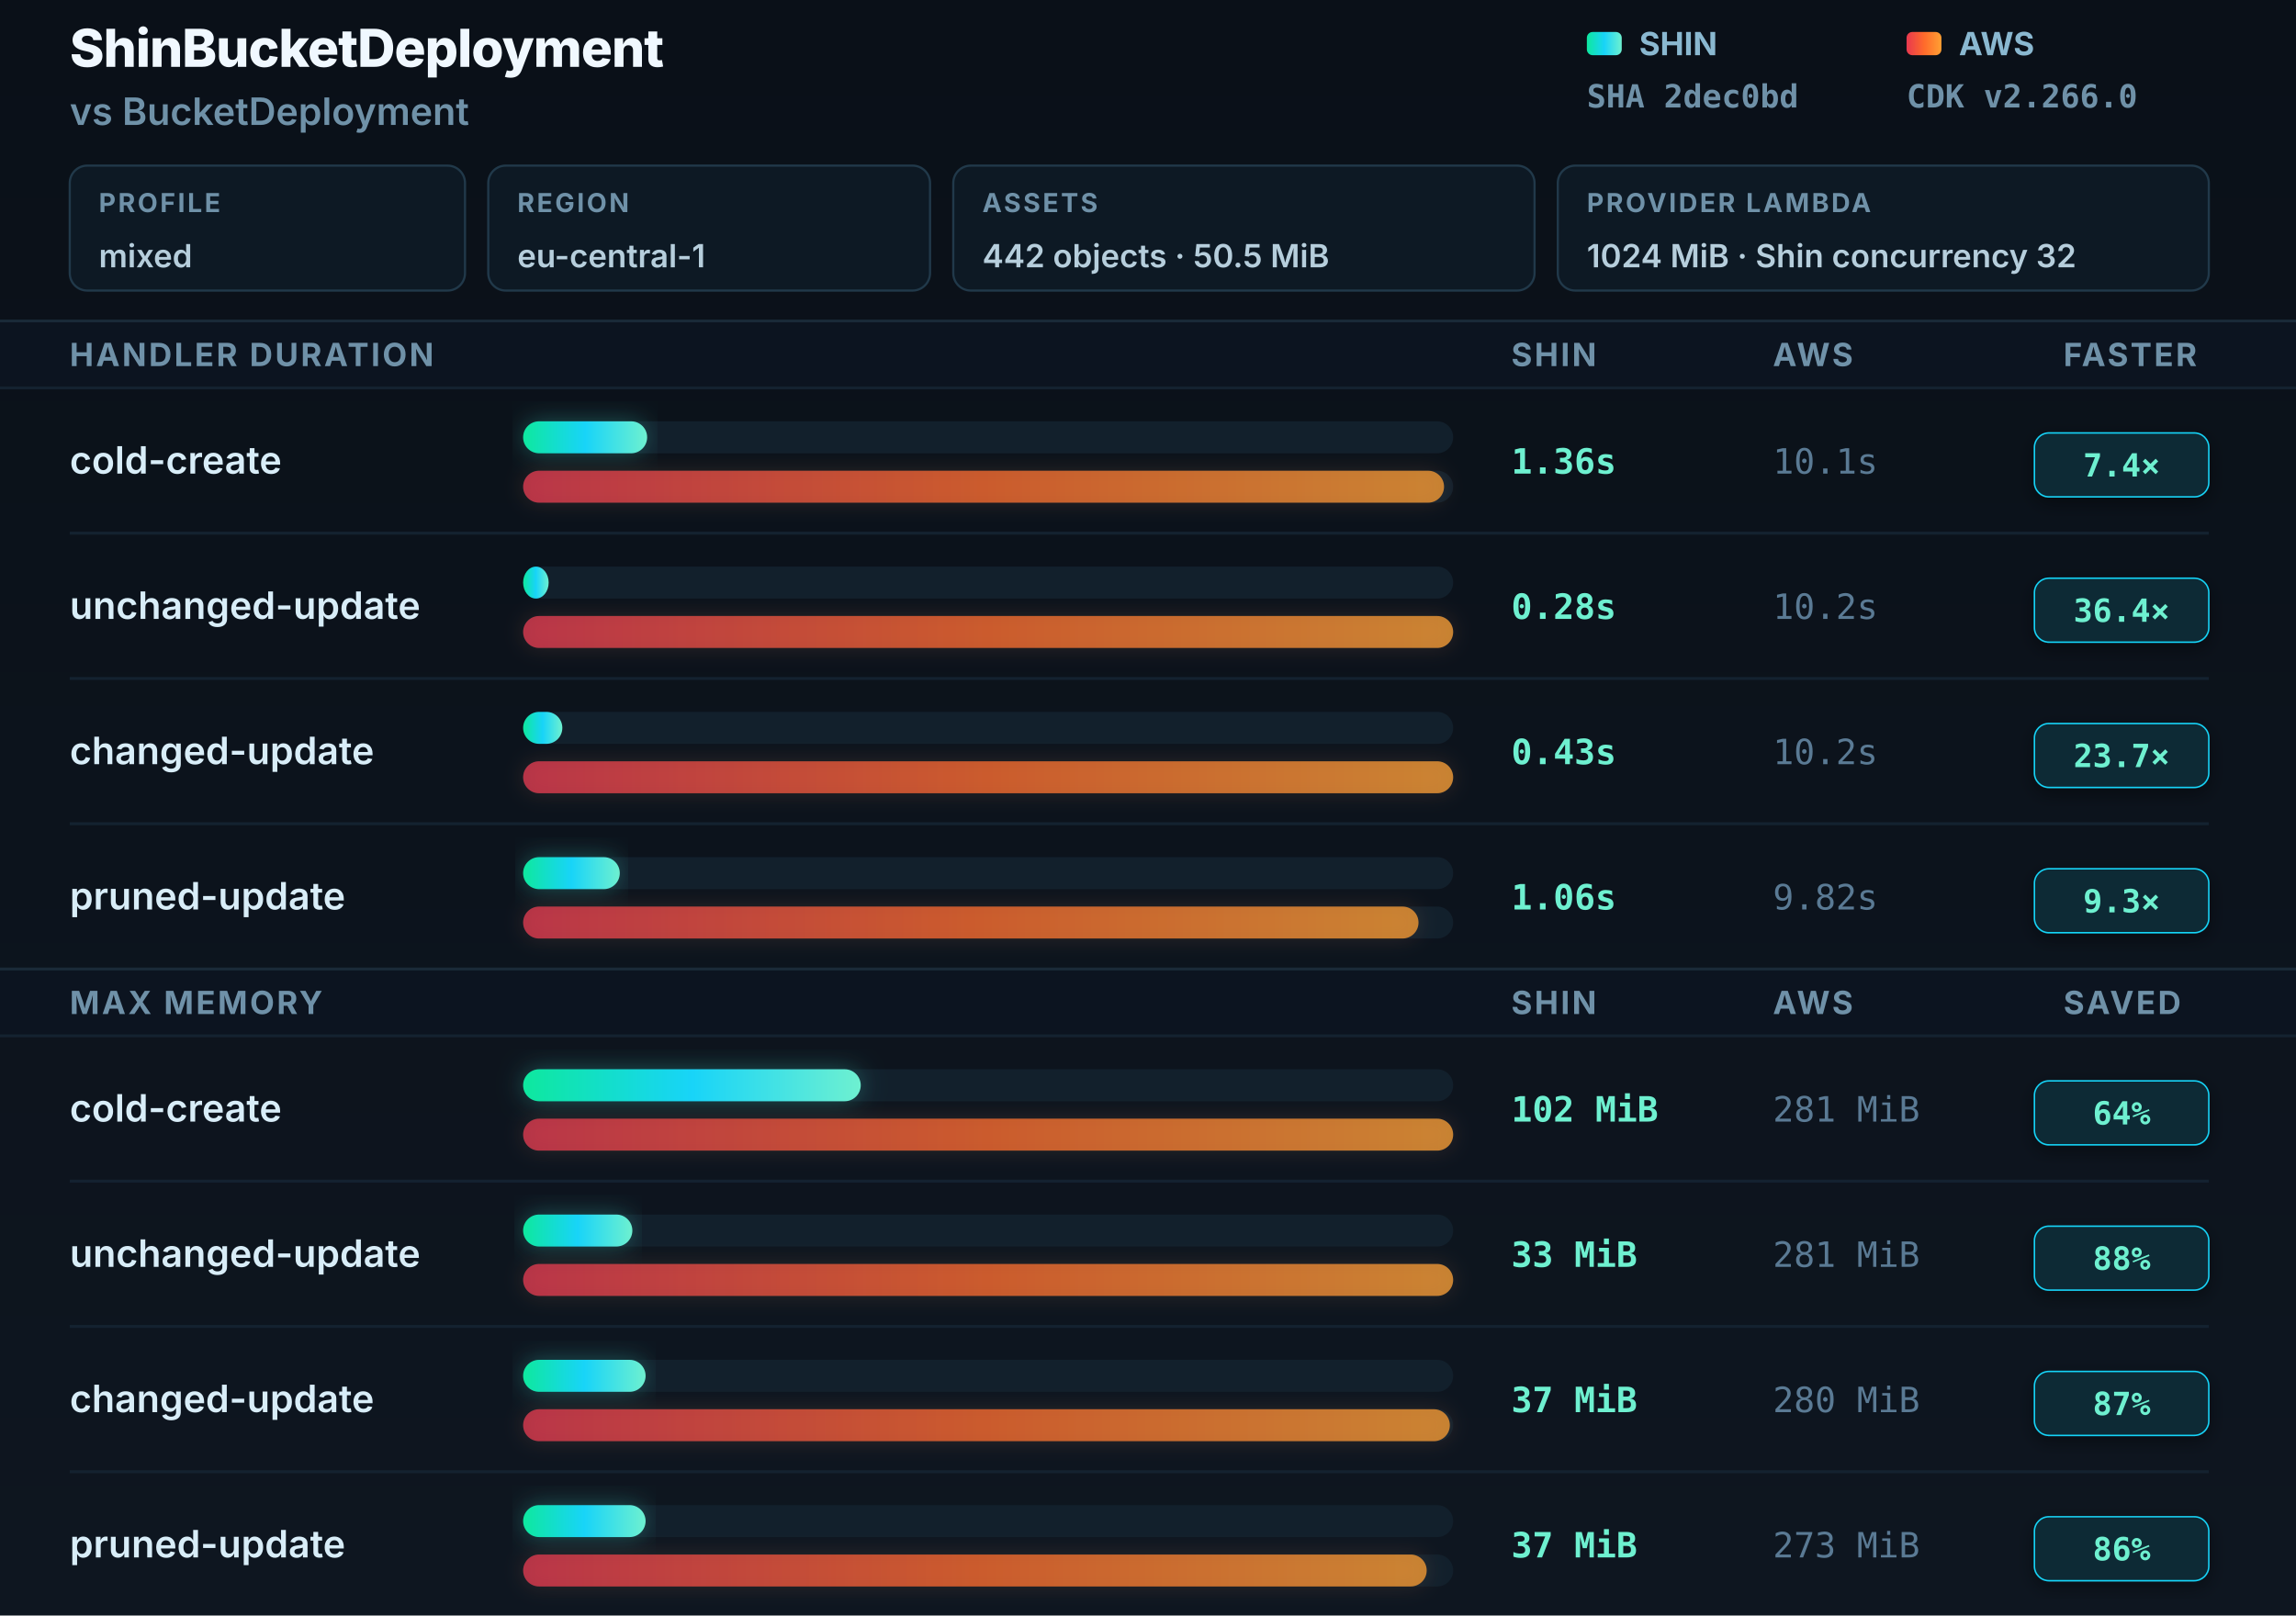
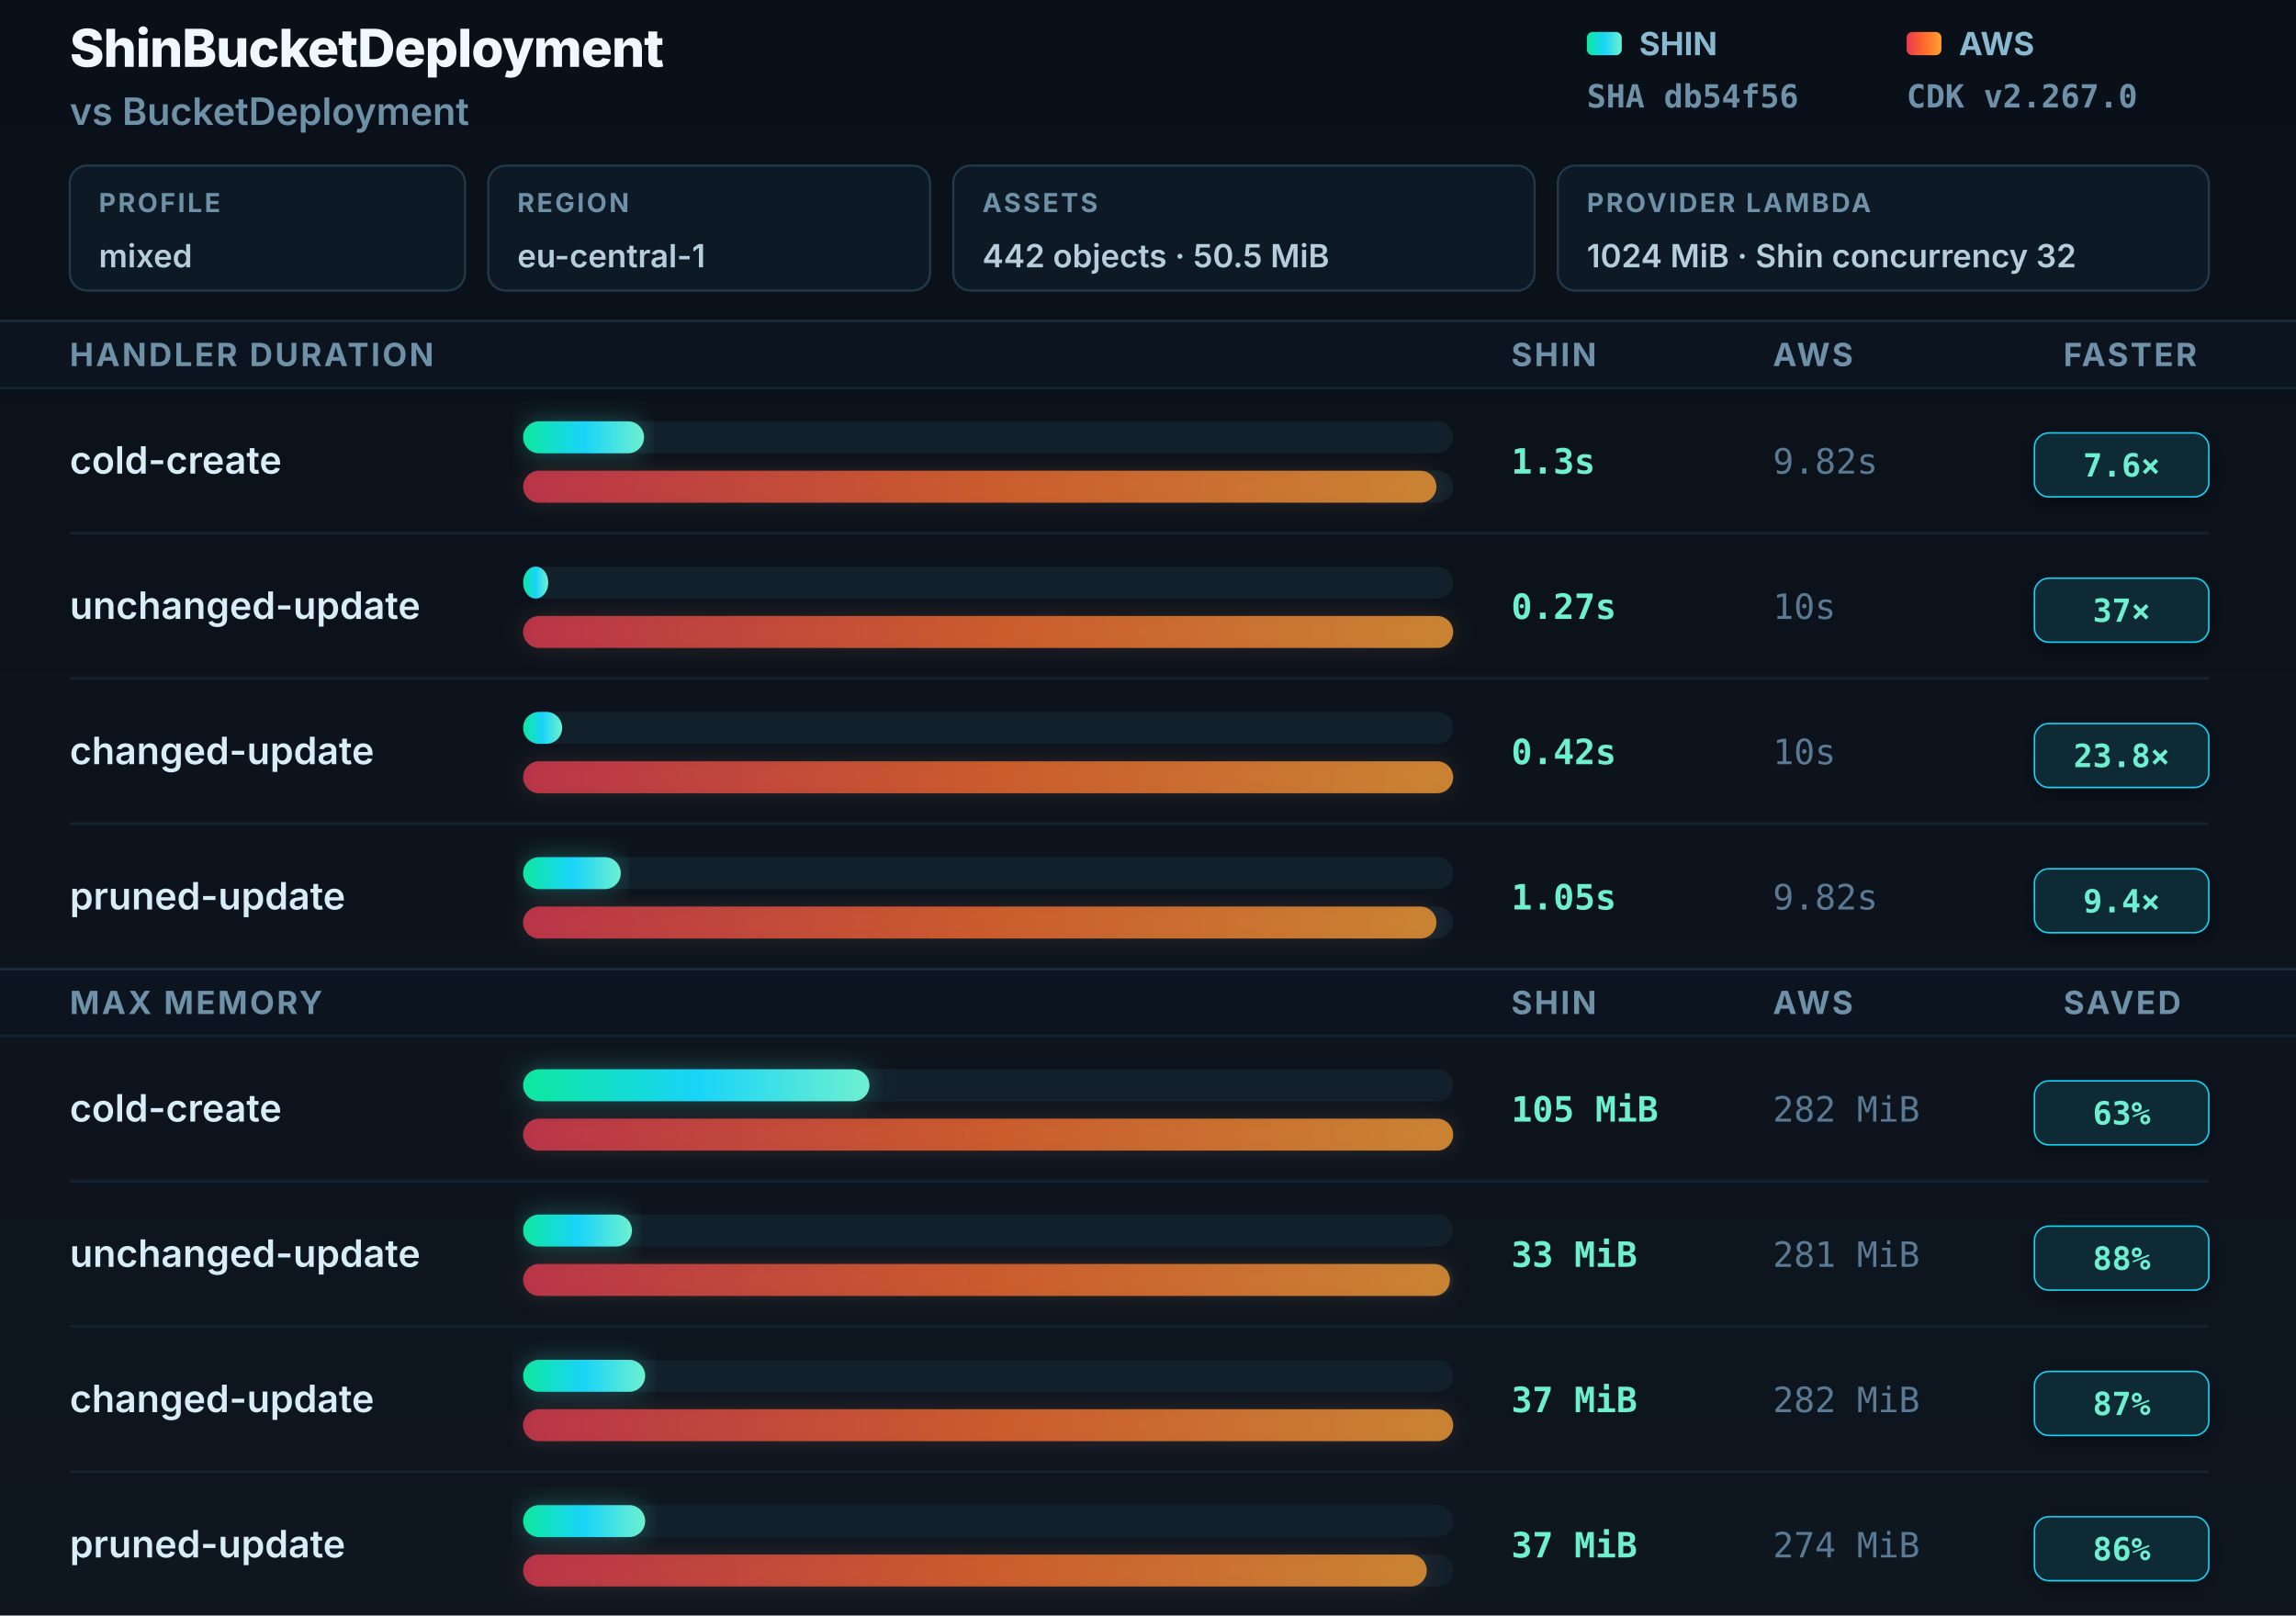
<svg xmlns="http://www.w3.org/2000/svg" width="790" height="556" viewBox="0 0 790 556" role="img" aria-labelledby="title desc">
  <defs>
    <linearGradient id="shin" x1="0" y1="0" x2="1" y2="0">
      <stop offset="0" stop-color="#0ee89e" />
      <stop offset="0.5" stop-color="#18d4f8" />
      <stop offset="1" stop-color="#6ef0d0" />
    </linearGradient>
    <linearGradient id="aws" x1="0" y1="0" x2="1" y2="0">
      <stop offset="0" stop-color="#e8384f" />
      <stop offset="0.5" stop-color="#ff6a2b" />
      <stop offset="1" stop-color="#ffa033" />
    </linearGradient>
    <linearGradient id="bgGrad" x1="0" y1="0" x2="0" y2="1">
      <stop offset="0" stop-color="#0a1018" />
      <stop offset="1" stop-color="#0e1620" />
    </linearGradient>
    <filter id="gS" x="-8%" y="-60%" width="116%" height="220%">
      <feGaussianBlur in="SourceGraphic" stdDeviation="4" />
      <feColorMatrix type="matrix" values="0 0 0 0 0.06 0 0 0 0 0.85 0 0 0 0 0.7 0 0 0 0.6 0" />
    </filter>
    <filter id="gA" x="-8%" y="-60%" width="116%" height="220%">
      <feGaussianBlur in="SourceGraphic" stdDeviation="3.5" />
      <feColorMatrix type="matrix" values="0 0 0 0 0.95 0 0 0 0 0.35 0 0 0 0 0.15 0 0 0 0.4 0" />
    </filter>
    <filter id="badgeShadow" x="-20%" y="-30%" width="140%" height="160%">
      <feDropShadow dx="0" dy="2" stdDeviation="3" flood-color="#000" flood-opacity="0.4" />
    </filter>
  </defs>
  <rect width="790" height="556" fill="url(#bgGrad)" />
  <text x="24" y="23" font-family="Inter, -apple-system, sans-serif" font-size="18" font-weight="800" fill="#f0f8ff" letter-spacing="-0.3">ShinBucketDeployment</text>
  <text x="24" y="43" font-family="Inter, -apple-system, sans-serif" font-size="13" font-weight="600" fill="#6f91a8">vs BucketDeployment</text>
  <rect x="24" y="57" width="136" height="43" rx="6" fill="#0d1924" stroke="#21394a" stroke-width="0.75" />
  <text x="34" y="73" font-family="Inter, -apple-system, sans-serif" font-size="9" font-weight="700" fill="#6f91a8" letter-spacing="0.8">PROFILE</text>
  <text x="34" y="92" font-family="Inter, -apple-system, sans-serif" font-size="11" font-weight="600" fill="#b6cedc">mixed</text>
  <rect x="168" y="57" width="152" height="43" rx="6" fill="#0d1924" stroke="#21394a" stroke-width="0.75" />
  <text x="178" y="73" font-family="Inter, -apple-system, sans-serif" font-size="9" font-weight="700" fill="#6f91a8" letter-spacing="0.8">REGION</text>
  <text x="178" y="92" font-family="Inter, -apple-system, sans-serif" font-size="11" font-weight="600" fill="#b6cedc">eu-central-1</text>
  <rect x="328" y="57" width="200" height="43" rx="6" fill="#0d1924" stroke="#21394a" stroke-width="0.75" />
  <text x="338" y="73" font-family="Inter, -apple-system, sans-serif" font-size="9" font-weight="700" fill="#6f91a8" letter-spacing="0.8">ASSETS</text>
  <text x="338" y="92" font-family="Inter, -apple-system, sans-serif" font-size="11" font-weight="600" fill="#b6cedc">442 objects · 50.5 MiB</text>
  <rect x="536" y="57" width="224" height="43" rx="6" fill="#0d1924" stroke="#21394a" stroke-width="0.75" />
  <text x="546" y="73" font-family="Inter, -apple-system, sans-serif" font-size="9" font-weight="700" fill="#6f91a8" letter-spacing="0.8">PROVIDER LAMBDA</text>
  <text x="546" y="92" font-family="Inter, -apple-system, sans-serif" font-size="11" font-weight="600" fill="#b6cedc">1024 MiB · Shin concurrency 32</text>
  <rect x="546" y="11" width="12" height="8" rx="2" fill="url(#shin)" />
  <text x="564" y="19" font-family="Inter, -apple-system, sans-serif" font-size="11" font-weight="700" fill="#8ab8d0">SHIN</text>
-   <text x="546" y="37" font-family="JetBrains Mono, monospace" font-size="11" font-weight="600" fill="#6f91a8">SHA 2dec0bd</text>
+   <text x="546" y="37" font-family="JetBrains Mono, monospace" font-size="11" font-weight="600" fill="#6f91a8">SHA db54f56</text>
  <rect x="656" y="11" width="12" height="8" rx="2" fill="url(#aws)" />
  <text x="674" y="19" font-family="Inter, -apple-system, sans-serif" font-size="11" font-weight="700" fill="#8ab8d0">AWS</text>
-   <text x="656" y="37" font-family="JetBrains Mono, monospace" font-size="11" font-weight="600" fill="#6f91a8">CDK v2.266.0</text>
+   <text x="656" y="37" font-family="JetBrains Mono, monospace" font-size="11" font-weight="600" fill="#6f91a8">CDK v2.267.0</text>
  <rect x="0" y="110" width="790" height="1" fill="#1a2a38" />
  <rect y="111" width="790" height="22" fill="#0c1420" />
  <text x="24" y="126" font-family="Inter, -apple-system, sans-serif" font-size="11" font-weight="700" fill="#6f91a8" letter-spacing="0.8">HANDLER DURATION</text>
  <text x="520" y="126" font-family="Inter, -apple-system, sans-serif" font-size="11" font-weight="700" fill="#6f91a8" letter-spacing="0.8">SHIN</text>
  <text x="610" y="126" font-family="Inter, -apple-system, sans-serif" font-size="11" font-weight="700" fill="#6f91a8" letter-spacing="0.8">AWS</text>
  <text x="710" y="126" font-family="Inter, -apple-system, sans-serif" font-size="11" font-weight="700" fill="#6f91a8" letter-spacing="0.8">FASTER</text>
  <rect x="0" y="133" width="790" height="1" fill="#142230" />
  <text x="24" y="163" font-family="Inter, -apple-system, sans-serif" font-size="13" font-weight="600" fill="#d8edf8">cold-create</text>
  <rect x="180" y="145" width="320" height="11" rx="5.5" fill="#12202c" />
-   <rect x="180" y="145" width="42.667" height="11" rx="5.5" fill="url(#shin)" filter="url(#gS)" opacity="0.5" />
-   <rect x="180" y="145" width="42.667" height="11" rx="5.5" fill="url(#shin)" />
+   <rect x="180" y="145" width="41.6" height="11" rx="5.5" fill="url(#shin)" filter="url(#gS)" opacity="0.5" />
+   <rect x="180" y="145" width="41.6" height="11" rx="5.5" fill="url(#shin)" />
  <rect x="180" y="162" width="320" height="11" rx="5.5" fill="#12202c" />
-   <rect x="180" y="162" width="316.863" height="11" rx="5.5" fill="url(#aws)" filter="url(#gA)" opacity="0.35" />
-   <rect x="180" y="162" width="316.863" height="11" rx="5.5" fill="url(#aws)" opacity="0.75" />
-   <text x="520" y="163" font-family="JetBrains Mono, monospace" font-size="12" font-weight="700" fill="#6ef0d0">1.36s</text>
-   <text x="610" y="163" font-family="JetBrains Mono, monospace" font-size="12" font-weight="400" fill="#5a7a94">10.1s</text>
+   <rect x="180" y="162" width="314.24" height="11" rx="5.5" fill="url(#aws)" filter="url(#gA)" opacity="0.35" />
+   <rect x="180" y="162" width="314.24" height="11" rx="5.5" fill="url(#aws)" opacity="0.75" />
+   <text x="520" y="163" font-family="JetBrains Mono, monospace" font-size="12" font-weight="700" fill="#6ef0d0">1.3s</text>
+   <text x="610" y="163" font-family="JetBrains Mono, monospace" font-size="12" font-weight="400" fill="#5a7a94">9.82s</text>
  <rect x="700" y="149" width="60" height="22" rx="5" fill="#082b35" stroke="#18d4f8" stroke-width="0.5" filter="url(#badgeShadow)" />
-   <text x="730" y="164" text-anchor="middle" font-family="JetBrains Mono, monospace" font-size="11" font-weight="800" fill="#6ef0d0">7.4×</text>
+   <text x="730" y="164" text-anchor="middle" font-family="JetBrains Mono, monospace" font-size="11" font-weight="800" fill="#6ef0d0">7.6×</text>
  <rect x="24" y="183" width="736" height="1" fill="#142230" />
  <text x="24" y="213" font-family="Inter, -apple-system, sans-serif" font-size="13" font-weight="600" fill="#d8edf8">unchanged-update</text>
  <rect x="180" y="195" width="320" height="11" rx="5.5" fill="#12202c" />
-   <rect x="180" y="195" width="8.784" height="11" rx="5.5" fill="url(#shin)" />
+   <rect x="180" y="195" width="8.64" height="11" rx="5.5" fill="url(#shin)" />
  <rect x="180" y="212" width="320" height="11" rx="5.5" fill="#12202c" />
  <rect x="180" y="212" width="320" height="11" rx="5.5" fill="url(#aws)" filter="url(#gA)" opacity="0.35" />
  <rect x="180" y="212" width="320" height="11" rx="5.5" fill="url(#aws)" opacity="0.75" />
-   <text x="520" y="213" font-family="JetBrains Mono, monospace" font-size="12" font-weight="700" fill="#6ef0d0">0.28s</text>
-   <text x="610" y="213" font-family="JetBrains Mono, monospace" font-size="12" font-weight="400" fill="#5a7a94">10.2s</text>
+   <text x="520" y="213" font-family="JetBrains Mono, monospace" font-size="12" font-weight="700" fill="#6ef0d0">0.27s</text>
+   <text x="610" y="213" font-family="JetBrains Mono, monospace" font-size="12" font-weight="400" fill="#5a7a94">10s</text>
  <rect x="700" y="199" width="60" height="22" rx="5" fill="#082b35" stroke="#18d4f8" stroke-width="0.5" filter="url(#badgeShadow)" />
-   <text x="730" y="214" text-anchor="middle" font-family="JetBrains Mono, monospace" font-size="11" font-weight="800" fill="#6ef0d0">36.4×</text>
+   <text x="730" y="214" text-anchor="middle" font-family="JetBrains Mono, monospace" font-size="11" font-weight="800" fill="#6ef0d0">37×</text>
  <rect x="24" y="233" width="736" height="1" fill="#142230" />
  <text x="24" y="263" font-family="Inter, -apple-system, sans-serif" font-size="13" font-weight="600" fill="#d8edf8">changed-update</text>
  <rect x="180" y="245" width="320" height="11" rx="5.5" fill="#12202c" />
-   <rect x="180" y="245" width="13.49" height="11" rx="5.5" fill="url(#shin)" />
+   <rect x="180" y="245" width="13.44" height="11" rx="5.5" fill="url(#shin)" />
  <rect x="180" y="262" width="320" height="11" rx="5.5" fill="#12202c" />
  <rect x="180" y="262" width="320" height="11" rx="5.5" fill="url(#aws)" filter="url(#gA)" opacity="0.35" />
  <rect x="180" y="262" width="320" height="11" rx="5.5" fill="url(#aws)" opacity="0.75" />
-   <text x="520" y="263" font-family="JetBrains Mono, monospace" font-size="12" font-weight="700" fill="#6ef0d0">0.43s</text>
-   <text x="610" y="263" font-family="JetBrains Mono, monospace" font-size="12" font-weight="400" fill="#5a7a94">10.2s</text>
+   <text x="520" y="263" font-family="JetBrains Mono, monospace" font-size="12" font-weight="700" fill="#6ef0d0">0.42s</text>
+   <text x="610" y="263" font-family="JetBrains Mono, monospace" font-size="12" font-weight="400" fill="#5a7a94">10s</text>
  <rect x="700" y="249" width="60" height="22" rx="5" fill="#082b35" stroke="#18d4f8" stroke-width="0.5" filter="url(#badgeShadow)" />
-   <text x="730" y="264" text-anchor="middle" font-family="JetBrains Mono, monospace" font-size="11" font-weight="800" fill="#6ef0d0">23.7×</text>
+   <text x="730" y="264" text-anchor="middle" font-family="JetBrains Mono, monospace" font-size="11" font-weight="800" fill="#6ef0d0">23.8×</text>
  <rect x="24" y="283" width="736" height="1" fill="#142230" />
  <text x="24" y="313" font-family="Inter, -apple-system, sans-serif" font-size="13" font-weight="600" fill="#d8edf8">pruned-update</text>
  <rect x="180" y="295" width="320" height="11" rx="5.5" fill="#12202c" />
-   <rect x="180" y="295" width="33.255" height="11" rx="5.5" fill="url(#shin)" filter="url(#gS)" opacity="0.5" />
-   <rect x="180" y="295" width="33.255" height="11" rx="5.5" fill="url(#shin)" />
+   <rect x="180" y="295" width="33.6" height="11" rx="5.5" fill="url(#shin)" filter="url(#gS)" opacity="0.5" />
+   <rect x="180" y="295" width="33.6" height="11" rx="5.5" fill="url(#shin)" />
  <rect x="180" y="312" width="320" height="11" rx="5.5" fill="#12202c" />
-   <rect x="180" y="312" width="308.078" height="11" rx="5.5" fill="url(#aws)" filter="url(#gA)" opacity="0.35" />
-   <rect x="180" y="312" width="308.078" height="11" rx="5.5" fill="url(#aws)" opacity="0.75" />
-   <text x="520" y="313" font-family="JetBrains Mono, monospace" font-size="12" font-weight="700" fill="#6ef0d0">1.06s</text>
+   <rect x="180" y="312" width="314.24" height="11" rx="5.5" fill="url(#aws)" filter="url(#gA)" opacity="0.35" />
+   <rect x="180" y="312" width="314.24" height="11" rx="5.5" fill="url(#aws)" opacity="0.75" />
+   <text x="520" y="313" font-family="JetBrains Mono, monospace" font-size="12" font-weight="700" fill="#6ef0d0">1.05s</text>
  <text x="610" y="313" font-family="JetBrains Mono, monospace" font-size="12" font-weight="400" fill="#5a7a94">9.82s</text>
  <rect x="700" y="299" width="60" height="22" rx="5" fill="#082b35" stroke="#18d4f8" stroke-width="0.5" filter="url(#badgeShadow)" />
-   <text x="730" y="314" text-anchor="middle" font-family="JetBrains Mono, monospace" font-size="11" font-weight="800" fill="#6ef0d0">9.3×</text>
+   <text x="730" y="314" text-anchor="middle" font-family="JetBrains Mono, monospace" font-size="11" font-weight="800" fill="#6ef0d0">9.4×</text>
  <rect x="0" y="333" width="790" height="1" fill="#1a2a38" />
  <rect y="334" width="790" height="22" fill="#0c1420" />
  <text x="24" y="349" font-family="Inter, -apple-system, sans-serif" font-size="11" font-weight="700" fill="#6f91a8" letter-spacing="0.8">MAX MEMORY</text>
  <text x="520" y="349" font-family="Inter, -apple-system, sans-serif" font-size="11" font-weight="700" fill="#6f91a8" letter-spacing="0.8">SHIN</text>
  <text x="610" y="349" font-family="Inter, -apple-system, sans-serif" font-size="11" font-weight="700" fill="#6f91a8" letter-spacing="0.8">AWS</text>
  <text x="710" y="349" font-family="Inter, -apple-system, sans-serif" font-size="11" font-weight="700" fill="#6f91a8" letter-spacing="0.8">SAVED</text>
  <rect x="0" y="356" width="790" height="1" fill="#142230" />
  <text x="24" y="386" font-family="Inter, -apple-system, sans-serif" font-size="13" font-weight="600" fill="#d8edf8">cold-create</text>
  <rect x="180" y="368" width="320" height="11" rx="5.5" fill="#12202c" />
-   <rect x="180" y="368" width="116.157" height="11" rx="5.5" fill="url(#shin)" filter="url(#gS)" opacity="0.5" />
-   <rect x="180" y="368" width="116.157" height="11" rx="5.5" fill="url(#shin)" />
+   <rect x="180" y="368" width="119.149" height="11" rx="5.5" fill="url(#shin)" filter="url(#gS)" opacity="0.5" />
+   <rect x="180" y="368" width="119.149" height="11" rx="5.5" fill="url(#shin)" />
  <rect x="180" y="385" width="320" height="11" rx="5.5" fill="#12202c" />
  <rect x="180" y="385" width="320" height="11" rx="5.5" fill="url(#aws)" filter="url(#gA)" opacity="0.35" />
  <rect x="180" y="385" width="320" height="11" rx="5.5" fill="url(#aws)" opacity="0.75" />
-   <text x="520" y="386" font-family="JetBrains Mono, monospace" font-size="12" font-weight="700" fill="#6ef0d0">102 MiB</text>
-   <text x="610" y="386" font-family="JetBrains Mono, monospace" font-size="12" font-weight="400" fill="#5a7a94">281 MiB</text>
+   <text x="520" y="386" font-family="JetBrains Mono, monospace" font-size="12" font-weight="700" fill="#6ef0d0">105 MiB</text>
+   <text x="610" y="386" font-family="JetBrains Mono, monospace" font-size="12" font-weight="400" fill="#5a7a94">282 MiB</text>
  <rect x="700" y="372" width="60" height="22" rx="5" fill="#082b35" stroke="#18d4f8" stroke-width="0.5" filter="url(#badgeShadow)" />
-   <text x="730" y="387" text-anchor="middle" font-family="JetBrains Mono, monospace" font-size="11" font-weight="800" fill="#6ef0d0">64%</text>
+   <text x="730" y="387" text-anchor="middle" font-family="JetBrains Mono, monospace" font-size="11" font-weight="800" fill="#6ef0d0">63%</text>
  <rect x="24" y="406" width="736" height="1" fill="#142230" />
  <text x="24" y="436" font-family="Inter, -apple-system, sans-serif" font-size="13" font-weight="600" fill="#d8edf8">unchanged-update</text>
  <rect x="180" y="418" width="320" height="11" rx="5.5" fill="#12202c" />
-   <rect x="180" y="418" width="37.58" height="11" rx="5.5" fill="url(#shin)" filter="url(#gS)" opacity="0.5" />
-   <rect x="180" y="418" width="37.58" height="11" rx="5.5" fill="url(#shin)" />
+   <rect x="180" y="418" width="37.447" height="11" rx="5.5" fill="url(#shin)" filter="url(#gS)" opacity="0.5" />
+   <rect x="180" y="418" width="37.447" height="11" rx="5.5" fill="url(#shin)" />
  <rect x="180" y="435" width="320" height="11" rx="5.5" fill="#12202c" />
-   <rect x="180" y="435" width="320" height="11" rx="5.5" fill="url(#aws)" filter="url(#gA)" opacity="0.35" />
-   <rect x="180" y="435" width="320" height="11" rx="5.5" fill="url(#aws)" opacity="0.75" />
+   <rect x="180" y="435" width="318.865" height="11" rx="5.5" fill="url(#aws)" filter="url(#gA)" opacity="0.35" />
+   <rect x="180" y="435" width="318.865" height="11" rx="5.5" fill="url(#aws)" opacity="0.75" />
  <text x="520" y="436" font-family="JetBrains Mono, monospace" font-size="12" font-weight="700" fill="#6ef0d0">33 MiB</text>
  <text x="610" y="436" font-family="JetBrains Mono, monospace" font-size="12" font-weight="400" fill="#5a7a94">281 MiB</text>
  <rect x="700" y="422" width="60" height="22" rx="5" fill="#082b35" stroke="#18d4f8" stroke-width="0.5" filter="url(#badgeShadow)" />
  <text x="730" y="437" text-anchor="middle" font-family="JetBrains Mono, monospace" font-size="11" font-weight="800" fill="#6ef0d0">88%</text>
  <rect x="24" y="456" width="736" height="1" fill="#142230" />
  <text x="24" y="486" font-family="Inter, -apple-system, sans-serif" font-size="13" font-weight="600" fill="#d8edf8">changed-update</text>
  <rect x="180" y="468" width="320" height="11" rx="5.5" fill="#12202c" />
-   <rect x="180" y="468" width="42.135" height="11" rx="5.5" fill="url(#shin)" filter="url(#gS)" opacity="0.5" />
-   <rect x="180" y="468" width="42.135" height="11" rx="5.5" fill="url(#shin)" />
+   <rect x="180" y="468" width="41.986" height="11" rx="5.5" fill="url(#shin)" filter="url(#gS)" opacity="0.5" />
+   <rect x="180" y="468" width="41.986" height="11" rx="5.5" fill="url(#shin)" />
  <rect x="180" y="485" width="320" height="11" rx="5.5" fill="#12202c" />
-   <rect x="180" y="485" width="318.861" height="11" rx="5.5" fill="url(#aws)" filter="url(#gA)" opacity="0.35" />
-   <rect x="180" y="485" width="318.861" height="11" rx="5.5" fill="url(#aws)" opacity="0.75" />
+   <rect x="180" y="485" width="320" height="11" rx="5.5" fill="url(#aws)" filter="url(#gA)" opacity="0.35" />
+   <rect x="180" y="485" width="320" height="11" rx="5.5" fill="url(#aws)" opacity="0.75" />
  <text x="520" y="486" font-family="JetBrains Mono, monospace" font-size="12" font-weight="700" fill="#6ef0d0">37 MiB</text>
-   <text x="610" y="486" font-family="JetBrains Mono, monospace" font-size="12" font-weight="400" fill="#5a7a94">280 MiB</text>
+   <text x="610" y="486" font-family="JetBrains Mono, monospace" font-size="12" font-weight="400" fill="#5a7a94">282 MiB</text>
  <rect x="700" y="472" width="60" height="22" rx="5" fill="#082b35" stroke="#18d4f8" stroke-width="0.5" filter="url(#badgeShadow)" />
  <text x="730" y="487" text-anchor="middle" font-family="JetBrains Mono, monospace" font-size="11" font-weight="800" fill="#6ef0d0">87%</text>
  <rect x="24" y="506" width="736" height="1" fill="#142230" />
  <text x="24" y="536" font-family="Inter, -apple-system, sans-serif" font-size="13" font-weight="600" fill="#d8edf8">pruned-update</text>
  <rect x="180" y="518" width="320" height="11" rx="5.5" fill="#12202c" />
-   <rect x="180" y="518" width="42.135" height="11" rx="5.5" fill="url(#shin)" filter="url(#gS)" opacity="0.5" />
-   <rect x="180" y="518" width="42.135" height="11" rx="5.5" fill="url(#shin)" />
+   <rect x="180" y="518" width="41.986" height="11" rx="5.5" fill="url(#shin)" filter="url(#gS)" opacity="0.5" />
+   <rect x="180" y="518" width="41.986" height="11" rx="5.5" fill="url(#shin)" />
  <rect x="180" y="535" width="320" height="11" rx="5.5" fill="#12202c" />
-   <rect x="180" y="535" width="310.89" height="11" rx="5.5" fill="url(#aws)" filter="url(#gA)" opacity="0.35" />
-   <rect x="180" y="535" width="310.89" height="11" rx="5.5" fill="url(#aws)" opacity="0.75" />
+   <rect x="180" y="535" width="310.922" height="11" rx="5.5" fill="url(#aws)" filter="url(#gA)" opacity="0.35" />
+   <rect x="180" y="535" width="310.922" height="11" rx="5.5" fill="url(#aws)" opacity="0.75" />
  <text x="520" y="536" font-family="JetBrains Mono, monospace" font-size="12" font-weight="700" fill="#6ef0d0">37 MiB</text>
-   <text x="610" y="536" font-family="JetBrains Mono, monospace" font-size="12" font-weight="400" fill="#5a7a94">273 MiB</text>
+   <text x="610" y="536" font-family="JetBrains Mono, monospace" font-size="12" font-weight="400" fill="#5a7a94">274 MiB</text>
  <rect x="700" y="522" width="60" height="22" rx="5" fill="#082b35" stroke="#18d4f8" stroke-width="0.5" filter="url(#badgeShadow)" />
  <text x="730" y="537" text-anchor="middle" font-family="JetBrains Mono, monospace" font-size="11" font-weight="800" fill="#6ef0d0">86%</text>
</svg>
